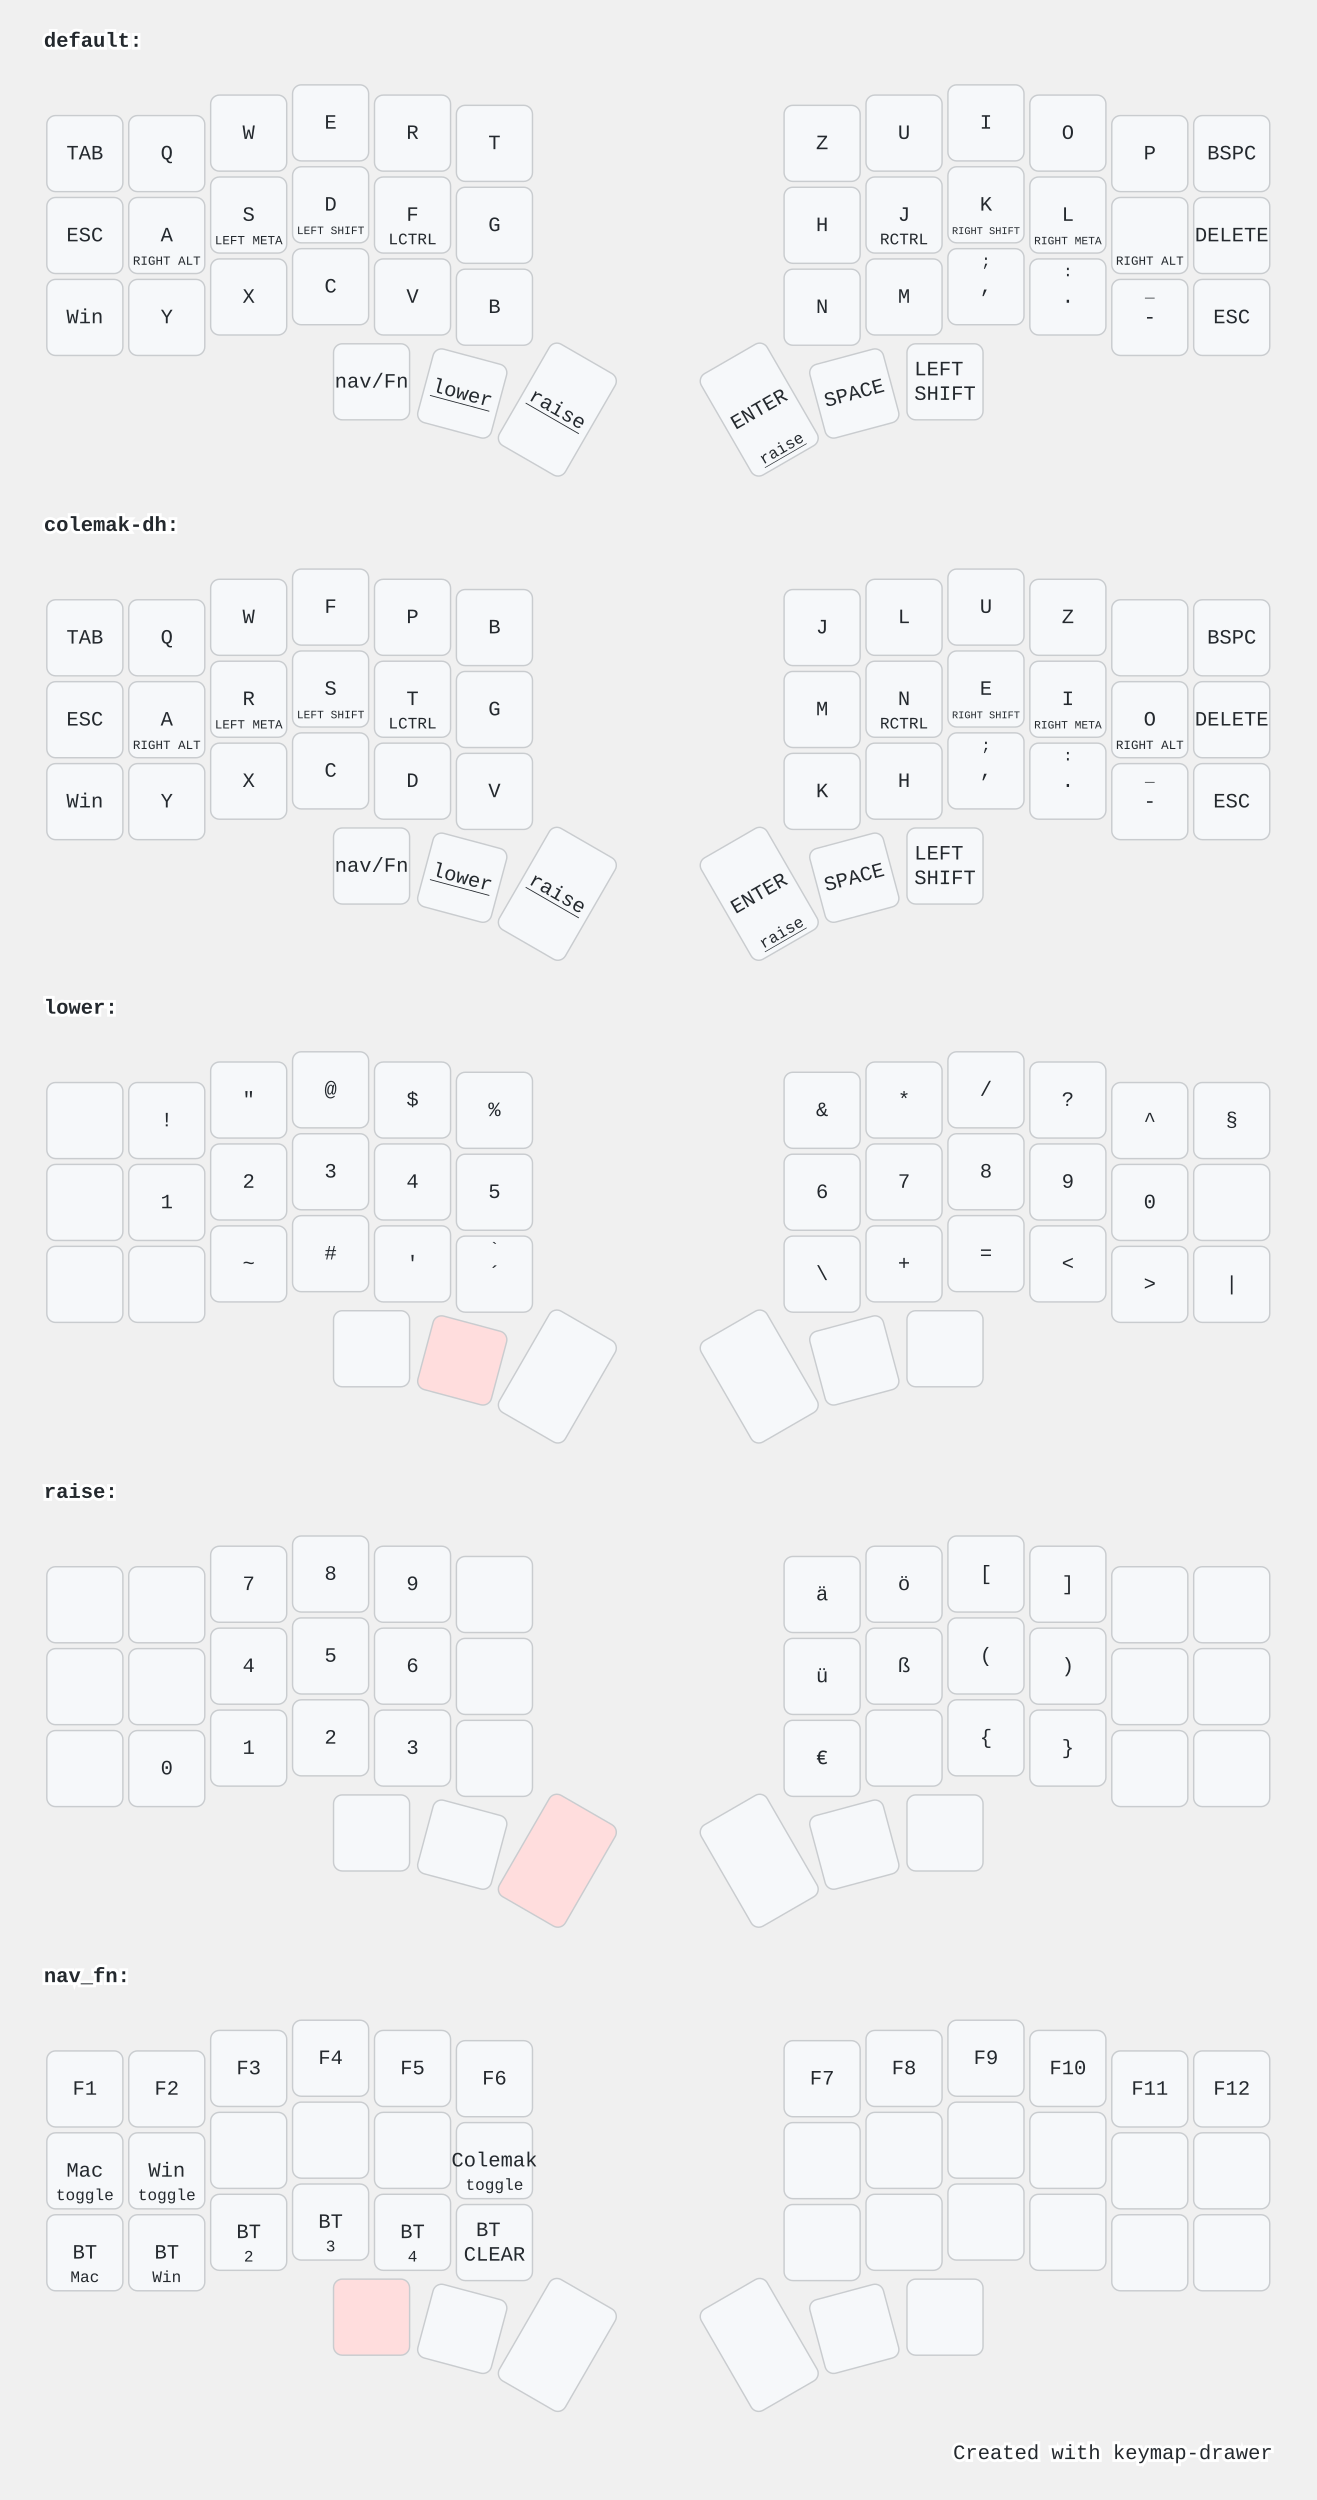
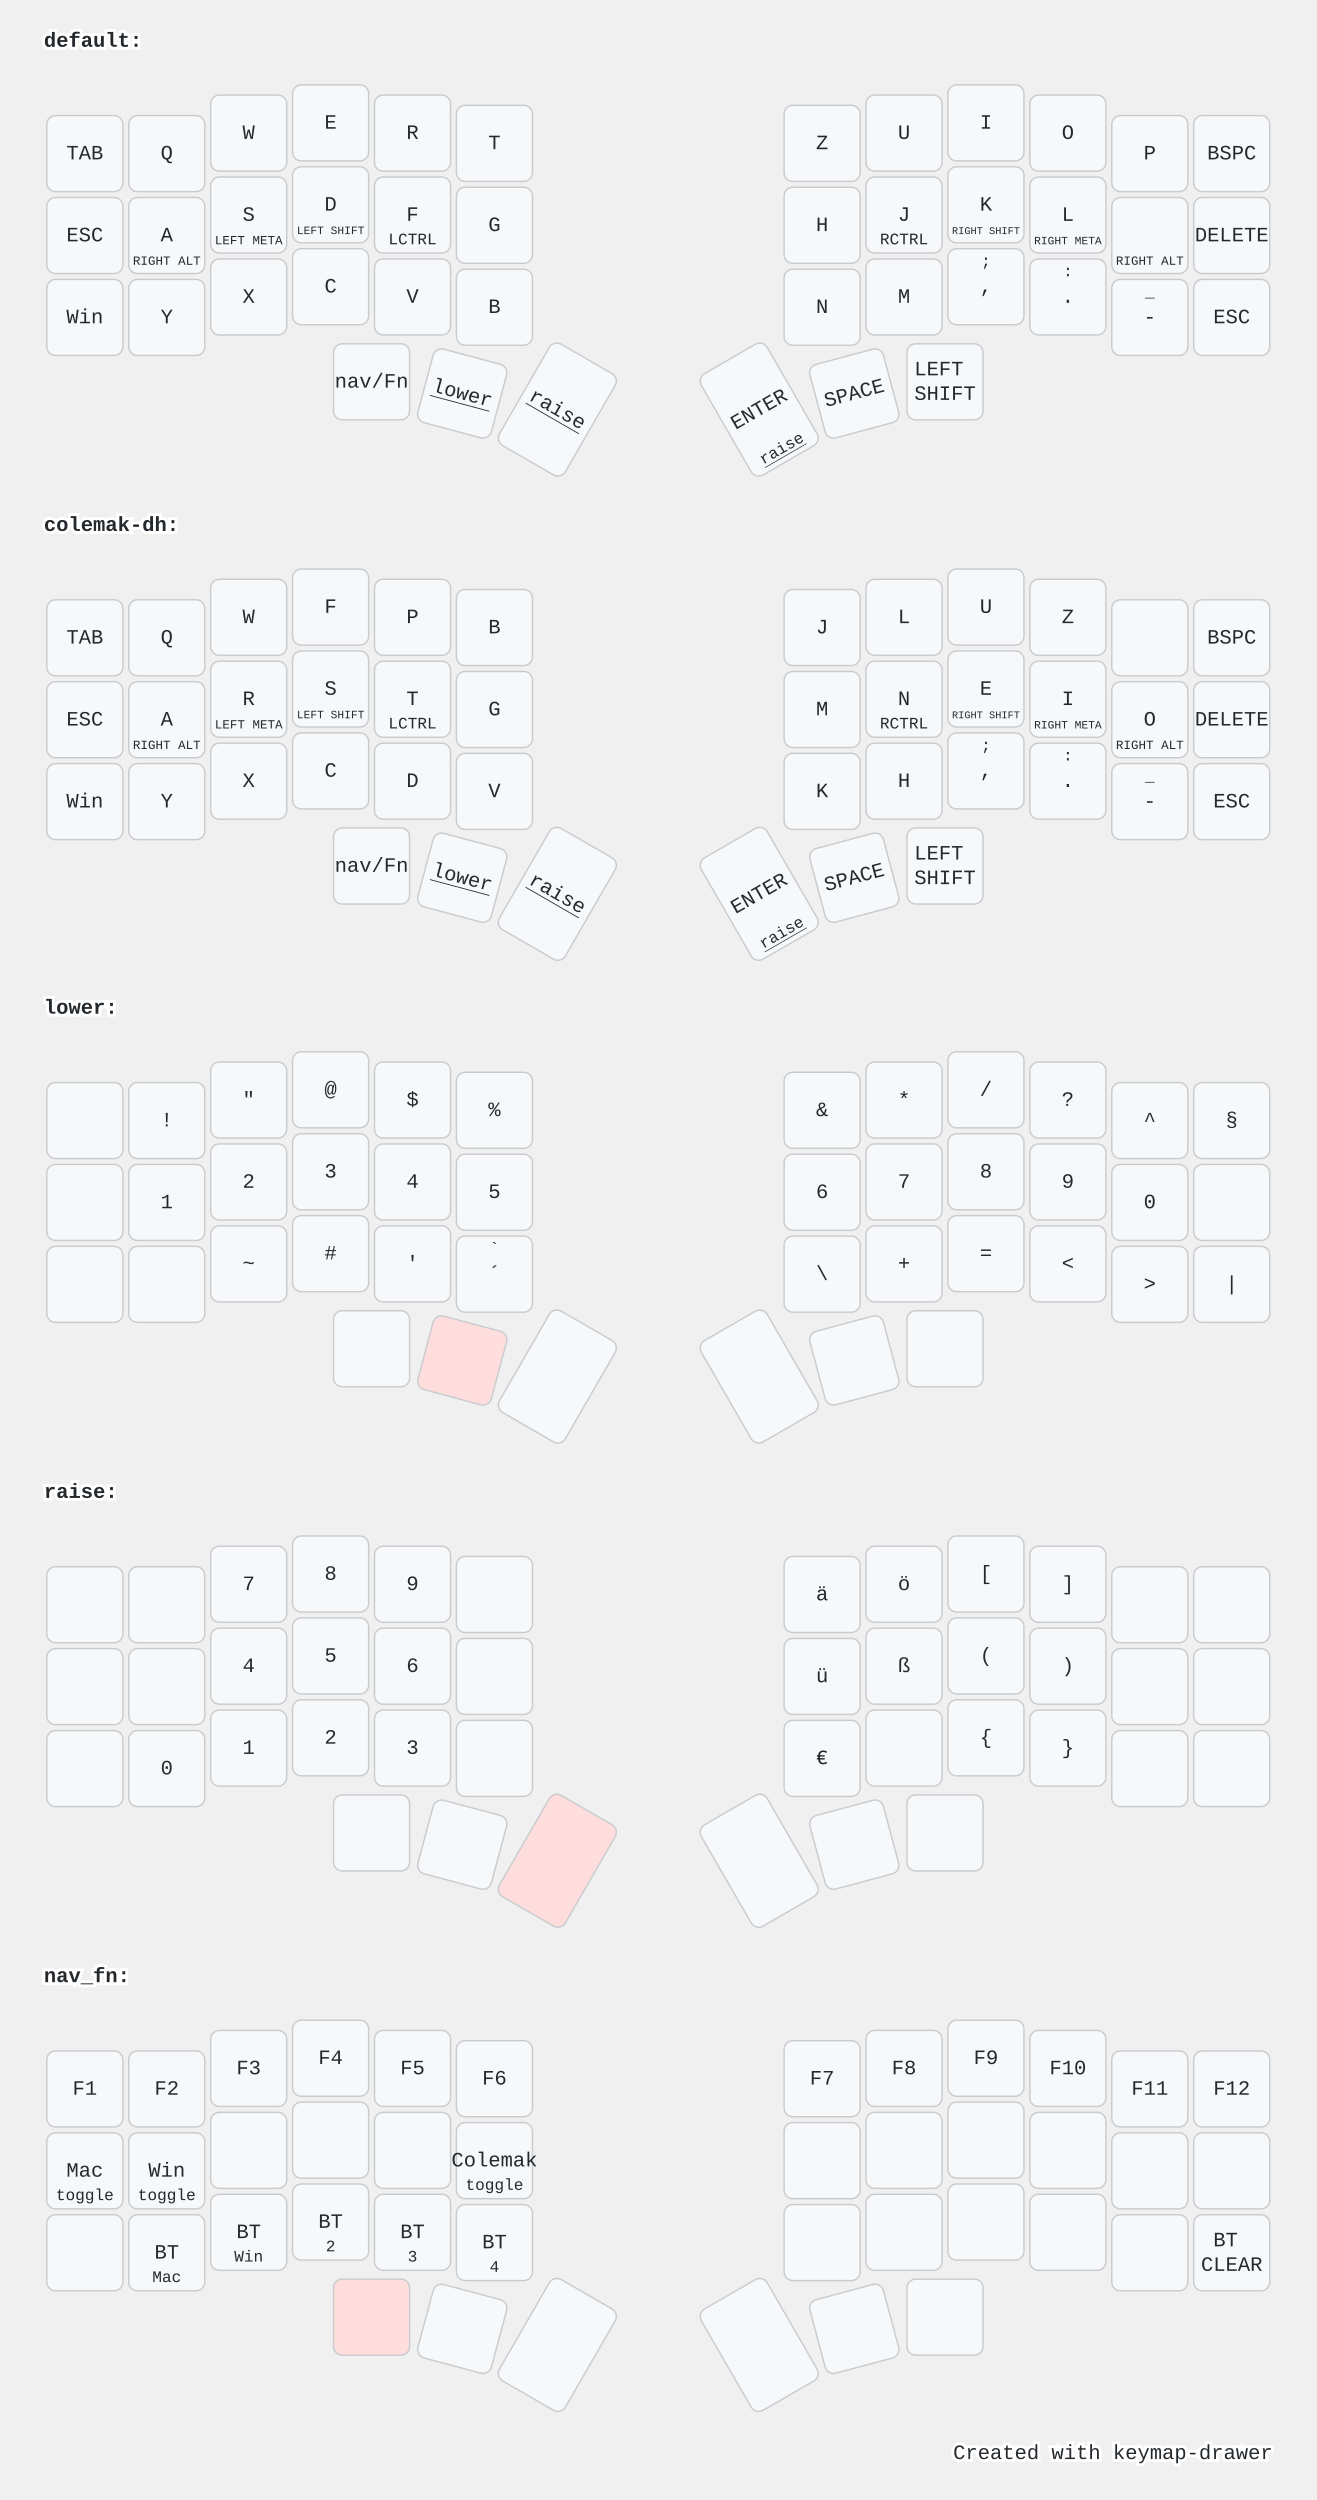
<svg xmlns="http://www.w3.org/2000/svg" xmlns:xlink="http://www.w3.org/1999/xlink" width="900" height="1709" viewBox="0 0 900 1709" class="keymap">
  <defs>/* start glyphs */
<svg id="mdi:arrow-down">
      <svg id="mdi-arrow-down" viewBox="0 0 24 24">
        <path d="M11,4H13V16L18.5,10.5L19.92,11.92L12,19.84L4.08,11.92L5.5,10.5L11,16V4Z" />
      </svg>
    </svg>
    <svg id="mdi:arrow-left">
      <svg id="mdi-arrow-left" viewBox="0 0 24 24">
        <path d="M20,11V13H8L13.5,18.5L12.08,19.92L4.16,12L12.08,4.08L13.5,5.5L8,11H20Z" />
      </svg>
    </svg>
    <svg id="mdi:arrow-right">
      <svg id="mdi-arrow-right" viewBox="0 0 24 24">
        <path d="M4,11V13H16L10.5,18.5L11.92,19.92L19.84,12L11.92,4.08L10.5,5.5L16,11H4Z" />
      </svg>
    </svg>
    <svg id="mdi:arrow-up">
      <svg id="mdi-arrow-up" viewBox="0 0 24 24">
        <path d="M13,20H11V8L5.5,13.5L4.08,12.08L12,4.16L19.92,12.08L18.5,13.5L13,8V20Z" />
      </svg>
    </svg>
  </defs>/* end glyphs */
<style>/* inherit to force styles through use tags */
svg path {
    fill: inherit;
}

/* font and background color specifications */
svg.keymap {
    font-family: SFMono-Regular,Consolas,Liberation Mono,Menlo,monospace;
    font-size: 14px;
    font-kerning: normal;
    text-rendering: optimizeLegibility;
    fill: #24292e;
}

/* default key styling */
rect.key {
    fill: #f6f8fa;
}

rect.key, rect.combo {
    stroke: #c9cccf;
    stroke-width: 1;
}

/* default key side styling, only used is draw_key_sides is set */
rect.side {
    filter: brightness(90%);
}

/* color accent for combo boxes */
rect.combo, rect.combo-separate {
    fill: #cdf;
}

/* color accent for held keys */
rect.held, rect.combo.held {
    fill: #fdd;
}

/* color accent for ghost (optional) keys */
rect.ghost, rect.combo.ghost {
    stroke-dasharray: 4, 4;
    stroke-width: 2;
}

text {
    text-anchor: middle;
    dominant-baseline: middle;
}

/* styling for layer labels */
text.label {
    font-weight: bold;
    text-anchor: start;
    stroke: white;
    stroke-width: 4;
    paint-order: stroke;
}

/* styling for optional footer */
text.footer {
    text-anchor: end;
    dominant-baseline: auto;
    stroke: white;
    stroke-width: 4;
    paint-order: stroke;
}

/* styling for combo tap, and key non-tap label text */
text.combo, text.hold, text.shifted, text.left, text.right {
    font-size: 11px;
}

text.hold {
    text-anchor: middle;
    dominant-baseline: auto;
}

text.shifted {
    text-anchor: middle;
    dominant-baseline: hanging;
}

text.left {
    text-anchor: start;
}

text.right {
    text-anchor: end;
}

text.layer-activator {
    text-decoration: underline;
}

/* styling for hold/shifted label text in combo box */
text.combo.hold, text.combo.shifted, text.combo.left, text.combo.right {
    font-size: 8px;
}

/* lighter symbol for transparent keys */
text.trans {
    fill: #7b7e81;
}

/* styling for combo dendrons */
path.combo {
    stroke-width: 1;
    stroke: gray;
    fill: none;
}

/* Start Tabler Icons Cleanup */
/* cannot use height/width with glyphs */
.icon-tabler &gt; path {
    fill: inherit;
    stroke: inherit;
    stroke-width: 2;
}
/* hide tabler's default box */
.icon-tabler &gt; path[stroke="none"][fill="none"] {
    visibility: hidden;
}
/* End Tabler Icons Cleanup */

@media (prefers-color-scheme: dark) {
svg.keymap { fill: #d1d6db; }
rect.key { fill: #3f4750; }
rect.key, rect.combo { stroke: #60666c; }
rect.combo, rect.combo-separate { fill: #1f3d7a; }
rect.held, rect.combo.held { fill: #854747; }
text.label, text.footer { stroke: black; }
text.trans { fill: #7e8184; }
path.combo { stroke: #7f7f7f; }

}</style>
  <g transform="translate(30, 0)" class="layer-default">
    <text x="0" y="28" class="label" id="default">default:</text>
    <g transform="translate(0, 56)">
      <g transform="translate(28, 49)" class="key keypos-0">
        <rect rx="6" ry="6" x="-26" y="-26" width="52" height="52" class="key" />
        <text x="0" y="0" class="key tap">TAB</text>
      </g>
      <g transform="translate(84, 49)" class="key keypos-1">
        <rect rx="6" ry="6" x="-26" y="-26" width="52" height="52" class="key" />
        <text x="0" y="0" class="key tap">Q</text>
      </g>
      <g transform="translate(140, 35)" class="key keypos-2">
        <rect rx="6" ry="6" x="-26" y="-26" width="52" height="52" class="key" />
        <text x="0" y="0" class="key tap">W</text>
      </g>
      <g transform="translate(196, 28)" class="key keypos-3">
        <rect rx="6" ry="6" x="-26" y="-26" width="52" height="52" class="key" />
        <text x="0" y="0" class="key tap">E</text>
      </g>
      <g transform="translate(252, 35)" class="key keypos-4">
        <rect rx="6" ry="6" x="-26" y="-26" width="52" height="52" class="key" />
        <text x="0" y="0" class="key tap">R</text>
      </g>
      <g transform="translate(308, 42)" class="key keypos-5">
        <rect rx="6" ry="6" x="-26" y="-26" width="52" height="52" class="key" />
        <text x="0" y="0" class="key tap">T</text>
      </g>
      <g transform="translate(532, 42)" class="key keypos-6">
        <rect rx="6" ry="6" x="-26" y="-26" width="52" height="52" class="key" />
        <text x="0" y="0" class="key tap">Z</text>
      </g>
      <g transform="translate(588, 35)" class="key keypos-7">
        <rect rx="6" ry="6" x="-26" y="-26" width="52" height="52" class="key" />
        <text x="0" y="0" class="key tap">U</text>
      </g>
      <g transform="translate(644, 28)" class="key keypos-8">
        <rect rx="6" ry="6" x="-26" y="-26" width="52" height="52" class="key" />
        <text x="0" y="0" class="key tap">I</text>
      </g>
      <g transform="translate(700, 35)" class="key keypos-9">
        <rect rx="6" ry="6" x="-26" y="-26" width="52" height="52" class="key" />
        <text x="0" y="0" class="key tap">O</text>
      </g>
      <g transform="translate(756, 49)" class="key keypos-10">
        <rect rx="6" ry="6" x="-26" y="-26" width="52" height="52" class="key" />
        <text x="0" y="0" class="key tap">P</text>
      </g>
      <g transform="translate(812, 49)" class="key keypos-11">
        <rect rx="6" ry="6" x="-26" y="-26" width="52" height="52" class="key" />
        <text x="0" y="0" class="key tap">BSPC</text>
      </g>
      <g transform="translate(28, 105)" class="key keypos-12">
        <rect rx="6" ry="6" x="-26" y="-26" width="52" height="52" class="key" />
        <text x="0" y="0" class="key tap">ESC</text>
      </g>
      <g transform="translate(84, 105)" class="key keypos-13">
        <rect rx="6" ry="6" x="-26" y="-26" width="52" height="52" class="key" />
        <text x="0" y="0" class="key tap">A</text>
        <text x="0" y="20" class="key hold">
          <tspan style="font-size: 78%">RIGHT ALT</tspan>
        </text>
      </g>
      <g transform="translate(140, 91)" class="key keypos-14">
        <rect rx="6" ry="6" x="-26" y="-26" width="52" height="52" class="key" />
        <text x="0" y="0" class="key tap">S</text>
        <text x="0" y="20" class="key hold">
          <tspan style="font-size: 78%">LEFT META</tspan>
        </text>
      </g>
      <g transform="translate(196, 84)" class="key keypos-15">
        <rect rx="6" ry="6" x="-26" y="-26" width="52" height="52" class="key" />
        <text x="0" y="0" class="key tap">D</text>
        <text x="0" y="20" class="key hold">
          <tspan style="font-size: 70%">LEFT SHIFT</tspan>
        </text>
      </g>
      <g transform="translate(252, 91)" class="key keypos-16">
        <rect rx="6" ry="6" x="-26" y="-26" width="52" height="52" class="key" />
        <text x="0" y="0" class="key tap">F</text>
        <text x="0" y="20" class="key hold">LCTRL</text>
      </g>
      <g transform="translate(308, 98)" class="key keypos-17">
        <rect rx="6" ry="6" x="-26" y="-26" width="52" height="52" class="key" />
        <text x="0" y="0" class="key tap">G</text>
      </g>
      <g transform="translate(532, 98)" class="key keypos-18">
        <rect rx="6" ry="6" x="-26" y="-26" width="52" height="52" class="key" />
        <text x="0" y="0" class="key tap">H</text>
      </g>
      <g transform="translate(588, 91)" class="key keypos-19">
        <rect rx="6" ry="6" x="-26" y="-26" width="52" height="52" class="key" />
        <text x="0" y="0" class="key tap">J</text>
        <text x="0" y="20" class="key hold">RCTRL</text>
      </g>
      <g transform="translate(644, 84)" class="key keypos-20">
        <rect rx="6" ry="6" x="-26" y="-26" width="52" height="52" class="key" />
        <text x="0" y="0" class="key tap">K</text>
        <text x="0" y="20" class="key hold">
          <tspan style="font-size: 64%">RIGHT SHIFT</tspan>
        </text>
      </g>
      <g transform="translate(700, 91)" class="key keypos-21">
        <rect rx="6" ry="6" x="-26" y="-26" width="52" height="52" class="key" />
        <text x="0" y="0" class="key tap">L</text>
        <text x="0" y="20" class="key hold">
          <tspan style="font-size: 70%">RIGHT META</tspan>
        </text>
      </g>
      <g transform="translate(756, 105)" class="key keypos-22">
        <rect rx="6" ry="6" x="-26" y="-26" width="52" height="52" class="key" />
        <text x="0" y="20" class="key hold">
          <tspan style="font-size: 78%">RIGHT ALT</tspan>
        </text>
      </g>
      <g transform="translate(812, 105)" class="key keypos-23">
        <rect rx="6" ry="6" x="-26" y="-26" width="52" height="52" class="key" />
        <text x="0" y="0" class="key tap">DELETE</text>
      </g>
      <g transform="translate(28, 161)" class="key keypos-24">
        <rect rx="6" ry="6" x="-26" y="-26" width="52" height="52" class="key" />
        <text x="0" y="0" class="key tap">Win</text>
      </g>
      <g transform="translate(84, 161)" class="key keypos-25">
        <rect rx="6" ry="6" x="-26" y="-26" width="52" height="52" class="key" />
        <text x="0" y="0" class="key tap">Y</text>
      </g>
      <g transform="translate(140, 147)" class="key keypos-26">
        <rect rx="6" ry="6" x="-26" y="-26" width="52" height="52" class="key" />
        <text x="0" y="0" class="key tap">X</text>
      </g>
      <g transform="translate(196, 140)" class="key keypos-27">
        <rect rx="6" ry="6" x="-26" y="-26" width="52" height="52" class="key" />
        <text x="0" y="0" class="key tap">C</text>
      </g>
      <g transform="translate(252, 147)" class="key keypos-28">
        <rect rx="6" ry="6" x="-26" y="-26" width="52" height="52" class="key" />
        <text x="0" y="0" class="key tap">V</text>
      </g>
      <g transform="translate(308, 154)" class="key keypos-29">
        <rect rx="6" ry="6" x="-26" y="-26" width="52" height="52" class="key" />
        <text x="0" y="0" class="key tap">B</text>
      </g>
      <g transform="translate(532, 154)" class="key keypos-30">
        <rect rx="6" ry="6" x="-26" y="-26" width="52" height="52" class="key" />
        <text x="0" y="0" class="key tap">N</text>
      </g>
      <g transform="translate(588, 147)" class="key keypos-31">
        <rect rx="6" ry="6" x="-26" y="-26" width="52" height="52" class="key" />
        <text x="0" y="0" class="key tap">M</text>
      </g>
      <g transform="translate(644, 140)" class="key keypos-32">
        <rect rx="6" ry="6" x="-26" y="-26" width="52" height="52" class="key" />
        <text x="0" y="0" class="key tap">,</text>
        <text x="0" y="-20" class="key shifted">;</text>
      </g>
      <g transform="translate(700, 147)" class="key keypos-33">
        <rect rx="6" ry="6" x="-26" y="-26" width="52" height="52" class="key" />
        <text x="0" y="0" class="key tap">.</text>
        <text x="0" y="-20" class="key shifted">:</text>
      </g>
      <g transform="translate(756, 161)" class="key keypos-34">
        <rect rx="6" ry="6" x="-26" y="-26" width="52" height="52" class="key" />
        <text x="0" y="0" class="key tap">-</text>
        <text x="0" y="-20" class="key shifted">_</text>
      </g>
      <g transform="translate(812, 161)" class="key keypos-35">
        <rect rx="6" ry="6" x="-26" y="-26" width="52" height="52" class="key" />
        <text x="0" y="0" class="key tap">ESC</text>
      </g>
      <g transform="translate(224, 205)" class="key keypos-36">
        <rect rx="6" ry="6" x="-26" y="-26" width="52" height="52" class="key" />
        <text x="0" y="0" class="key tap">nav/Fn</text>
      </g>
      <g transform="translate(286, 213) rotate(15.0)" class="key keypos-37">
        <rect rx="6" ry="6" x="-26" y="-26" width="52" height="52" class="key" />
        <a href="#lower">
          <text x="0" y="0" class="key tap layer-activator">lower</text>
        </a>
      </g>
      <g transform="translate(351, 224) rotate(30.0)" class="key keypos-38">
        <rect rx="6" ry="6" x="-26" y="-40" width="52" height="80" class="key" />
        <a href="#raise">
          <text x="0" y="0" class="key tap layer-activator">raise</text>
        </a>
      </g>
      <g transform="translate(489, 224) rotate(-30.0)" class="key keypos-39">
        <rect rx="6" ry="6" x="-26" y="-40" width="52" height="80" class="key" />
        <text x="0" y="0" class="key tap">ENTER</text>
        <a href="#raise">
          <text x="0" y="34" class="key hold layer-activator">raise</text>
        </a>
      </g>
      <g transform="translate(554, 213) rotate(-15.0)" class="key keypos-40">
        <rect rx="6" ry="6" x="-26" y="-26" width="52" height="52" class="key" />
        <text x="0" y="0" class="key tap">SPACE</text>
      </g>
      <g transform="translate(616, 205)" class="key keypos-41">
        <rect rx="6" ry="6" x="-26" y="-26" width="52" height="52" class="key" />
        <text x="0" y="0" class="key tap">
          <tspan x="0" dy="-0.6em">LEFT</tspan>
          <tspan x="0" dy="1.2em">SHIFT</tspan>
        </text>
      </g>
    </g>
  </g>
  <g transform="translate(30, 331)" class="layer-colemak-dh">
    <text x="0" y="28" class="label" id="colemak-dh">colemak-dh:</text>
    <g transform="translate(0, 56)">
      <g transform="translate(28, 49)" class="key keypos-0">
        <rect rx="6" ry="6" x="-26" y="-26" width="52" height="52" class="key" />
        <text x="0" y="0" class="key tap">TAB</text>
      </g>
      <g transform="translate(84, 49)" class="key keypos-1">
        <rect rx="6" ry="6" x="-26" y="-26" width="52" height="52" class="key" />
        <text x="0" y="0" class="key tap">Q</text>
      </g>
      <g transform="translate(140, 35)" class="key keypos-2">
        <rect rx="6" ry="6" x="-26" y="-26" width="52" height="52" class="key" />
        <text x="0" y="0" class="key tap">W</text>
      </g>
      <g transform="translate(196, 28)" class="key keypos-3">
        <rect rx="6" ry="6" x="-26" y="-26" width="52" height="52" class="key" />
        <text x="0" y="0" class="key tap">F</text>
      </g>
      <g transform="translate(252, 35)" class="key keypos-4">
        <rect rx="6" ry="6" x="-26" y="-26" width="52" height="52" class="key" />
        <text x="0" y="0" class="key tap">P</text>
      </g>
      <g transform="translate(308, 42)" class="key keypos-5">
        <rect rx="6" ry="6" x="-26" y="-26" width="52" height="52" class="key" />
        <text x="0" y="0" class="key tap">B</text>
      </g>
      <g transform="translate(532, 42)" class="key keypos-6">
        <rect rx="6" ry="6" x="-26" y="-26" width="52" height="52" class="key" />
        <text x="0" y="0" class="key tap">J</text>
      </g>
      <g transform="translate(588, 35)" class="key keypos-7">
        <rect rx="6" ry="6" x="-26" y="-26" width="52" height="52" class="key" />
        <text x="0" y="0" class="key tap">L</text>
      </g>
      <g transform="translate(644, 28)" class="key keypos-8">
        <rect rx="6" ry="6" x="-26" y="-26" width="52" height="52" class="key" />
        <text x="0" y="0" class="key tap">U</text>
      </g>
      <g transform="translate(700, 35)" class="key keypos-9">
        <rect rx="6" ry="6" x="-26" y="-26" width="52" height="52" class="key" />
        <text x="0" y="0" class="key tap">Z</text>
      </g>
      <g transform="translate(756, 49)" class="key keypos-10">
        <rect rx="6" ry="6" x="-26" y="-26" width="52" height="52" class="key" />
      </g>
      <g transform="translate(812, 49)" class="key keypos-11">
        <rect rx="6" ry="6" x="-26" y="-26" width="52" height="52" class="key" />
        <text x="0" y="0" class="key tap">BSPC</text>
      </g>
      <g transform="translate(28, 105)" class="key keypos-12">
        <rect rx="6" ry="6" x="-26" y="-26" width="52" height="52" class="key" />
        <text x="0" y="0" class="key tap">ESC</text>
      </g>
      <g transform="translate(84, 105)" class="key keypos-13">
        <rect rx="6" ry="6" x="-26" y="-26" width="52" height="52" class="key" />
        <text x="0" y="0" class="key tap">A</text>
        <text x="0" y="20" class="key hold">
          <tspan style="font-size: 78%">RIGHT ALT</tspan>
        </text>
      </g>
      <g transform="translate(140, 91)" class="key keypos-14">
        <rect rx="6" ry="6" x="-26" y="-26" width="52" height="52" class="key" />
        <text x="0" y="0" class="key tap">R</text>
        <text x="0" y="20" class="key hold">
          <tspan style="font-size: 78%">LEFT META</tspan>
        </text>
      </g>
      <g transform="translate(196, 84)" class="key keypos-15">
        <rect rx="6" ry="6" x="-26" y="-26" width="52" height="52" class="key" />
        <text x="0" y="0" class="key tap">S</text>
        <text x="0" y="20" class="key hold">
          <tspan style="font-size: 70%">LEFT SHIFT</tspan>
        </text>
      </g>
      <g transform="translate(252, 91)" class="key keypos-16">
        <rect rx="6" ry="6" x="-26" y="-26" width="52" height="52" class="key" />
        <text x="0" y="0" class="key tap">T</text>
        <text x="0" y="20" class="key hold">LCTRL</text>
      </g>
      <g transform="translate(308, 98)" class="key keypos-17">
        <rect rx="6" ry="6" x="-26" y="-26" width="52" height="52" class="key" />
        <text x="0" y="0" class="key tap">G</text>
      </g>
      <g transform="translate(532, 98)" class="key keypos-18">
        <rect rx="6" ry="6" x="-26" y="-26" width="52" height="52" class="key" />
        <text x="0" y="0" class="key tap">M</text>
      </g>
      <g transform="translate(588, 91)" class="key keypos-19">
        <rect rx="6" ry="6" x="-26" y="-26" width="52" height="52" class="key" />
        <text x="0" y="0" class="key tap">N</text>
        <text x="0" y="20" class="key hold">RCTRL</text>
      </g>
      <g transform="translate(644, 84)" class="key keypos-20">
        <rect rx="6" ry="6" x="-26" y="-26" width="52" height="52" class="key" />
        <text x="0" y="0" class="key tap">E</text>
        <text x="0" y="20" class="key hold">
          <tspan style="font-size: 64%">RIGHT SHIFT</tspan>
        </text>
      </g>
      <g transform="translate(700, 91)" class="key keypos-21">
        <rect rx="6" ry="6" x="-26" y="-26" width="52" height="52" class="key" />
        <text x="0" y="0" class="key tap">I</text>
        <text x="0" y="20" class="key hold">
          <tspan style="font-size: 70%">RIGHT META</tspan>
        </text>
      </g>
      <g transform="translate(756, 105)" class="key keypos-22">
        <rect rx="6" ry="6" x="-26" y="-26" width="52" height="52" class="key" />
        <text x="0" y="0" class="key tap">O</text>
        <text x="0" y="20" class="key hold">
          <tspan style="font-size: 78%">RIGHT ALT</tspan>
        </text>
      </g>
      <g transform="translate(812, 105)" class="key keypos-23">
        <rect rx="6" ry="6" x="-26" y="-26" width="52" height="52" class="key" />
        <text x="0" y="0" class="key tap">DELETE</text>
      </g>
      <g transform="translate(28, 161)" class="key keypos-24">
        <rect rx="6" ry="6" x="-26" y="-26" width="52" height="52" class="key" />
        <text x="0" y="0" class="key tap">Win</text>
      </g>
      <g transform="translate(84, 161)" class="key keypos-25">
        <rect rx="6" ry="6" x="-26" y="-26" width="52" height="52" class="key" />
        <text x="0" y="0" class="key tap">Y</text>
      </g>
      <g transform="translate(140, 147)" class="key keypos-26">
        <rect rx="6" ry="6" x="-26" y="-26" width="52" height="52" class="key" />
        <text x="0" y="0" class="key tap">X</text>
      </g>
      <g transform="translate(196, 140)" class="key keypos-27">
        <rect rx="6" ry="6" x="-26" y="-26" width="52" height="52" class="key" />
        <text x="0" y="0" class="key tap">C</text>
      </g>
      <g transform="translate(252, 147)" class="key keypos-28">
        <rect rx="6" ry="6" x="-26" y="-26" width="52" height="52" class="key" />
        <text x="0" y="0" class="key tap">D</text>
      </g>
      <g transform="translate(308, 154)" class="key keypos-29">
        <rect rx="6" ry="6" x="-26" y="-26" width="52" height="52" class="key" />
        <text x="0" y="0" class="key tap">V</text>
      </g>
      <g transform="translate(532, 154)" class="key keypos-30">
        <rect rx="6" ry="6" x="-26" y="-26" width="52" height="52" class="key" />
        <text x="0" y="0" class="key tap">K</text>
      </g>
      <g transform="translate(588, 147)" class="key keypos-31">
        <rect rx="6" ry="6" x="-26" y="-26" width="52" height="52" class="key" />
        <text x="0" y="0" class="key tap">H</text>
      </g>
      <g transform="translate(644, 140)" class="key keypos-32">
        <rect rx="6" ry="6" x="-26" y="-26" width="52" height="52" class="key" />
        <text x="0" y="0" class="key tap">,</text>
        <text x="0" y="-20" class="key shifted">;</text>
      </g>
      <g transform="translate(700, 147)" class="key keypos-33">
        <rect rx="6" ry="6" x="-26" y="-26" width="52" height="52" class="key" />
        <text x="0" y="0" class="key tap">.</text>
        <text x="0" y="-20" class="key shifted">:</text>
      </g>
      <g transform="translate(756, 161)" class="key keypos-34">
        <rect rx="6" ry="6" x="-26" y="-26" width="52" height="52" class="key" />
        <text x="0" y="0" class="key tap">-</text>
        <text x="0" y="-20" class="key shifted">_</text>
      </g>
      <g transform="translate(812, 161)" class="key keypos-35">
        <rect rx="6" ry="6" x="-26" y="-26" width="52" height="52" class="key" />
        <text x="0" y="0" class="key tap">ESC</text>
      </g>
      <g transform="translate(224, 205)" class="key keypos-36">
        <rect rx="6" ry="6" x="-26" y="-26" width="52" height="52" class="key" />
        <text x="0" y="0" class="key tap">nav/Fn</text>
      </g>
      <g transform="translate(286, 213) rotate(15.0)" class="key keypos-37">
        <rect rx="6" ry="6" x="-26" y="-26" width="52" height="52" class="key" />
        <a href="#lower">
          <text x="0" y="0" class="key tap layer-activator">lower</text>
        </a>
      </g>
      <g transform="translate(351, 224) rotate(30.0)" class="key keypos-38">
        <rect rx="6" ry="6" x="-26" y="-40" width="52" height="80" class="key" />
        <a href="#raise">
          <text x="0" y="0" class="key tap layer-activator">raise</text>
        </a>
      </g>
      <g transform="translate(489, 224) rotate(-30.0)" class="key keypos-39">
        <rect rx="6" ry="6" x="-26" y="-40" width="52" height="80" class="key" />
        <text x="0" y="0" class="key tap">ENTER</text>
        <a href="#raise">
          <text x="0" y="34" class="key hold layer-activator">raise</text>
        </a>
      </g>
      <g transform="translate(554, 213) rotate(-15.0)" class="key keypos-40">
        <rect rx="6" ry="6" x="-26" y="-26" width="52" height="52" class="key" />
        <text x="0" y="0" class="key tap">SPACE</text>
      </g>
      <g transform="translate(616, 205)" class="key keypos-41">
        <rect rx="6" ry="6" x="-26" y="-26" width="52" height="52" class="key" />
        <text x="0" y="0" class="key tap">
          <tspan x="0" dy="-0.6em">LEFT</tspan>
          <tspan x="0" dy="1.2em">SHIFT</tspan>
        </text>
      </g>
    </g>
  </g>
  <g transform="translate(30, 661)" class="layer-lower">
    <text x="0" y="28" class="label" id="lower">lower:</text>
    <g transform="translate(0, 56)">
      <g transform="translate(28, 49)" class="key keypos-0">
        <rect rx="6" ry="6" x="-26" y="-26" width="52" height="52" class="key" />
      </g>
      <g transform="translate(84, 49)" class="key keypos-1">
        <rect rx="6" ry="6" x="-26" y="-26" width="52" height="52" class="key" />
        <text x="0" y="0" class="key tap">!</text>
      </g>
      <g transform="translate(140, 35)" class="key keypos-2">
        <rect rx="6" ry="6" x="-26" y="-26" width="52" height="52" class="key" />
        <text x="0" y="0" class="key tap">"</text>
      </g>
      <g transform="translate(196, 28)" class="key keypos-3">
        <rect rx="6" ry="6" x="-26" y="-26" width="52" height="52" class="key" />
        <text x="0" y="0" class="key tap">@</text>
      </g>
      <g transform="translate(252, 35)" class="key keypos-4">
        <rect rx="6" ry="6" x="-26" y="-26" width="52" height="52" class="key" />
        <text x="0" y="0" class="key tap">$</text>
      </g>
      <g transform="translate(308, 42)" class="key keypos-5">
        <rect rx="6" ry="6" x="-26" y="-26" width="52" height="52" class="key" />
        <text x="0" y="0" class="key tap">%</text>
      </g>
      <g transform="translate(532, 42)" class="key keypos-6">
        <rect rx="6" ry="6" x="-26" y="-26" width="52" height="52" class="key" />
        <text x="0" y="0" class="key tap">&amp;</text>
      </g>
      <g transform="translate(588, 35)" class="key keypos-7">
        <rect rx="6" ry="6" x="-26" y="-26" width="52" height="52" class="key" />
        <text x="0" y="0" class="key tap">*</text>
      </g>
      <g transform="translate(644, 28)" class="key keypos-8">
        <rect rx="6" ry="6" x="-26" y="-26" width="52" height="52" class="key" />
        <text x="0" y="0" class="key tap">/</text>
      </g>
      <g transform="translate(700, 35)" class="key keypos-9">
        <rect rx="6" ry="6" x="-26" y="-26" width="52" height="52" class="key" />
        <text x="0" y="0" class="key tap">?</text>
      </g>
      <g transform="translate(756, 49)" class="key keypos-10">
        <rect rx="6" ry="6" x="-26" y="-26" width="52" height="52" class="key" />
        <text x="0" y="0" class="key tap">^</text>
      </g>
      <g transform="translate(812, 49)" class="key keypos-11">
        <rect rx="6" ry="6" x="-26" y="-26" width="52" height="52" class="key" />
        <text x="0" y="0" class="key tap">§</text>
      </g>
      <g transform="translate(28, 105)" class="key keypos-12">
        <rect rx="6" ry="6" x="-26" y="-26" width="52" height="52" class="key" />
      </g>
      <g transform="translate(84, 105)" class="key keypos-13">
        <rect rx="6" ry="6" x="-26" y="-26" width="52" height="52" class="key" />
        <text x="0" y="0" class="key tap">1</text>
      </g>
      <g transform="translate(140, 91)" class="key keypos-14">
        <rect rx="6" ry="6" x="-26" y="-26" width="52" height="52" class="key" />
        <text x="0" y="0" class="key tap">2</text>
      </g>
      <g transform="translate(196, 84)" class="key keypos-15">
        <rect rx="6" ry="6" x="-26" y="-26" width="52" height="52" class="key" />
        <text x="0" y="0" class="key tap">3</text>
      </g>
      <g transform="translate(252, 91)" class="key keypos-16">
        <rect rx="6" ry="6" x="-26" y="-26" width="52" height="52" class="key" />
        <text x="0" y="0" class="key tap">4</text>
      </g>
      <g transform="translate(308, 98)" class="key keypos-17">
        <rect rx="6" ry="6" x="-26" y="-26" width="52" height="52" class="key" />
        <text x="0" y="0" class="key tap">5</text>
      </g>
      <g transform="translate(532, 98)" class="key keypos-18">
        <rect rx="6" ry="6" x="-26" y="-26" width="52" height="52" class="key" />
        <text x="0" y="0" class="key tap">6</text>
      </g>
      <g transform="translate(588, 91)" class="key keypos-19">
        <rect rx="6" ry="6" x="-26" y="-26" width="52" height="52" class="key" />
        <text x="0" y="0" class="key tap">7</text>
      </g>
      <g transform="translate(644, 84)" class="key keypos-20">
        <rect rx="6" ry="6" x="-26" y="-26" width="52" height="52" class="key" />
        <text x="0" y="0" class="key tap">8</text>
      </g>
      <g transform="translate(700, 91)" class="key keypos-21">
        <rect rx="6" ry="6" x="-26" y="-26" width="52" height="52" class="key" />
        <text x="0" y="0" class="key tap">9</text>
      </g>
      <g transform="translate(756, 105)" class="key keypos-22">
        <rect rx="6" ry="6" x="-26" y="-26" width="52" height="52" class="key" />
        <text x="0" y="0" class="key tap">0</text>
      </g>
      <g transform="translate(812, 105)" class="key keypos-23">
        <rect rx="6" ry="6" x="-26" y="-26" width="52" height="52" class="key" />
      </g>
      <g transform="translate(28, 161)" class="key keypos-24">
        <rect rx="6" ry="6" x="-26" y="-26" width="52" height="52" class="key" />
      </g>
      <g transform="translate(84, 161)" class="key keypos-25">
        <rect rx="6" ry="6" x="-26" y="-26" width="52" height="52" class="key" />
      </g>
      <g transform="translate(140, 147)" class="key keypos-26">
        <rect rx="6" ry="6" x="-26" y="-26" width="52" height="52" class="key" />
        <text x="0" y="0" class="key tap">~</text>
      </g>
      <g transform="translate(196, 140)" class="key keypos-27">
        <rect rx="6" ry="6" x="-26" y="-26" width="52" height="52" class="key" />
        <text x="0" y="0" class="key tap">#</text>
      </g>
      <g transform="translate(252, 147)" class="key keypos-28">
        <rect rx="6" ry="6" x="-26" y="-26" width="52" height="52" class="key" />
        <text x="0" y="0" class="key tap">'</text>
      </g>
      <g transform="translate(308, 154)" class="key keypos-29">
        <rect rx="6" ry="6" x="-26" y="-26" width="52" height="52" class="key" />
        <text x="0" y="0" class="key tap">´</text>
        <text x="0" y="-20" class="key shifted">`</text>
      </g>
      <g transform="translate(532, 154)" class="key keypos-30">
        <rect rx="6" ry="6" x="-26" y="-26" width="52" height="52" class="key" />
        <text x="0" y="0" class="key tap">\</text>
      </g>
      <g transform="translate(588, 147)" class="key keypos-31">
        <rect rx="6" ry="6" x="-26" y="-26" width="52" height="52" class="key" />
        <text x="0" y="0" class="key tap">+</text>
      </g>
      <g transform="translate(644, 140)" class="key keypos-32">
        <rect rx="6" ry="6" x="-26" y="-26" width="52" height="52" class="key" />
        <text x="0" y="0" class="key tap">=</text>
      </g>
      <g transform="translate(700, 147)" class="key keypos-33">
        <rect rx="6" ry="6" x="-26" y="-26" width="52" height="52" class="key" />
        <text x="0" y="0" class="key tap">&lt;</text>
      </g>
      <g transform="translate(756, 161)" class="key keypos-34">
        <rect rx="6" ry="6" x="-26" y="-26" width="52" height="52" class="key" />
        <text x="0" y="0" class="key tap">&gt;</text>
      </g>
      <g transform="translate(812, 161)" class="key keypos-35">
        <rect rx="6" ry="6" x="-26" y="-26" width="52" height="52" class="key" />
        <text x="0" y="0" class="key tap">|</text>
      </g>
      <g transform="translate(224, 205)" class="key keypos-36">
        <rect rx="6" ry="6" x="-26" y="-26" width="52" height="52" class="key" />
      </g>
      <g transform="translate(286, 213) rotate(15.0)" class="key held keypos-37">
        <rect rx="6" ry="6" x="-26" y="-26" width="52" height="52" class="key held" />
      </g>
      <g transform="translate(351, 224) rotate(30.0)" class="key keypos-38">
        <rect rx="6" ry="6" x="-26" y="-40" width="52" height="80" class="key" />
      </g>
      <g transform="translate(489, 224) rotate(-30.0)" class="key keypos-39">
        <rect rx="6" ry="6" x="-26" y="-40" width="52" height="80" class="key" />
      </g>
      <g transform="translate(554, 213) rotate(-15.0)" class="key keypos-40">
        <rect rx="6" ry="6" x="-26" y="-26" width="52" height="52" class="key" />
      </g>
      <g transform="translate(616, 205)" class="key keypos-41">
        <rect rx="6" ry="6" x="-26" y="-26" width="52" height="52" class="key" />
      </g>
    </g>
  </g>
  <g transform="translate(30, 992)" class="layer-raise">
    <text x="0" y="28" class="label" id="raise">raise:</text>
    <g transform="translate(0, 56)">
      <g transform="translate(28, 49)" class="key keypos-0">
        <rect rx="6" ry="6" x="-26" y="-26" width="52" height="52" class="key" />
      </g>
      <g transform="translate(84, 49)" class="key keypos-1">
        <rect rx="6" ry="6" x="-26" y="-26" width="52" height="52" class="key" />
      </g>
      <g transform="translate(140, 35)" class="key keypos-2">
        <rect rx="6" ry="6" x="-26" y="-26" width="52" height="52" class="key" />
        <text x="0" y="0" class="key tap">7</text>
      </g>
      <g transform="translate(196, 28)" class="key keypos-3">
        <rect rx="6" ry="6" x="-26" y="-26" width="52" height="52" class="key" />
        <text x="0" y="0" class="key tap">8</text>
      </g>
      <g transform="translate(252, 35)" class="key keypos-4">
        <rect rx="6" ry="6" x="-26" y="-26" width="52" height="52" class="key" />
        <text x="0" y="0" class="key tap">9</text>
      </g>
      <g transform="translate(308, 42)" class="key keypos-5">
        <rect rx="6" ry="6" x="-26" y="-26" width="52" height="52" class="key" />
      </g>
      <g transform="translate(532, 42)" class="key keypos-6">
        <rect rx="6" ry="6" x="-26" y="-26" width="52" height="52" class="key" />
        <text x="0" y="0" class="key tap">ä</text>
      </g>
      <g transform="translate(588, 35)" class="key keypos-7">
        <rect rx="6" ry="6" x="-26" y="-26" width="52" height="52" class="key" />
        <text x="0" y="0" class="key tap">ö</text>
      </g>
      <g transform="translate(644, 28)" class="key keypos-8">
        <rect rx="6" ry="6" x="-26" y="-26" width="52" height="52" class="key" />
        <text x="0" y="0" class="key tap">[</text>
      </g>
      <g transform="translate(700, 35)" class="key keypos-9">
        <rect rx="6" ry="6" x="-26" y="-26" width="52" height="52" class="key" />
        <text x="0" y="0" class="key tap">]</text>
      </g>
      <g transform="translate(756, 49)" class="key keypos-10">
        <rect rx="6" ry="6" x="-26" y="-26" width="52" height="52" class="key" />
      </g>
      <g transform="translate(812, 49)" class="key keypos-11">
        <rect rx="6" ry="6" x="-26" y="-26" width="52" height="52" class="key" />
      </g>
      <g transform="translate(28, 105)" class="key keypos-12">
        <rect rx="6" ry="6" x="-26" y="-26" width="52" height="52" class="key" />
      </g>
      <g transform="translate(84, 105)" class="key keypos-13">
        <rect rx="6" ry="6" x="-26" y="-26" width="52" height="52" class="key" />
      </g>
      <g transform="translate(140, 91)" class="key keypos-14">
        <rect rx="6" ry="6" x="-26" y="-26" width="52" height="52" class="key" />
        <text x="0" y="0" class="key tap">4</text>
      </g>
      <g transform="translate(196, 84)" class="key keypos-15">
        <rect rx="6" ry="6" x="-26" y="-26" width="52" height="52" class="key" />
        <text x="0" y="0" class="key tap">5</text>
      </g>
      <g transform="translate(252, 91)" class="key keypos-16">
        <rect rx="6" ry="6" x="-26" y="-26" width="52" height="52" class="key" />
        <text x="0" y="0" class="key tap">6</text>
      </g>
      <g transform="translate(308, 98)" class="key keypos-17">
        <rect rx="6" ry="6" x="-26" y="-26" width="52" height="52" class="key" />
      </g>
      <g transform="translate(532, 98)" class="key keypos-18">
        <rect rx="6" ry="6" x="-26" y="-26" width="52" height="52" class="key" />
        <text x="0" y="0" class="key tap">ü</text>
      </g>
      <g transform="translate(588, 91)" class="key keypos-19">
        <rect rx="6" ry="6" x="-26" y="-26" width="52" height="52" class="key" />
        <text x="0" y="0" class="key tap">ß</text>
      </g>
      <g transform="translate(644, 84)" class="key keypos-20">
        <rect rx="6" ry="6" x="-26" y="-26" width="52" height="52" class="key" />
        <text x="0" y="0" class="key tap">(</text>
      </g>
      <g transform="translate(700, 91)" class="key keypos-21">
        <rect rx="6" ry="6" x="-26" y="-26" width="52" height="52" class="key" />
        <text x="0" y="0" class="key tap">)</text>
      </g>
      <g transform="translate(756, 105)" class="key keypos-22">
        <rect rx="6" ry="6" x="-26" y="-26" width="52" height="52" class="key" />
      </g>
      <g transform="translate(812, 105)" class="key keypos-23">
        <rect rx="6" ry="6" x="-26" y="-26" width="52" height="52" class="key" />
      </g>
      <g transform="translate(28, 161)" class="key keypos-24">
        <rect rx="6" ry="6" x="-26" y="-26" width="52" height="52" class="key" />
      </g>
      <g transform="translate(84, 161)" class="key keypos-25">
        <rect rx="6" ry="6" x="-26" y="-26" width="52" height="52" class="key" />
        <text x="0" y="0" class="key tap">0</text>
      </g>
      <g transform="translate(140, 147)" class="key keypos-26">
        <rect rx="6" ry="6" x="-26" y="-26" width="52" height="52" class="key" />
        <text x="0" y="0" class="key tap">1</text>
      </g>
      <g transform="translate(196, 140)" class="key keypos-27">
        <rect rx="6" ry="6" x="-26" y="-26" width="52" height="52" class="key" />
        <text x="0" y="0" class="key tap">2</text>
      </g>
      <g transform="translate(252, 147)" class="key keypos-28">
        <rect rx="6" ry="6" x="-26" y="-26" width="52" height="52" class="key" />
        <text x="0" y="0" class="key tap">3</text>
      </g>
      <g transform="translate(308, 154)" class="key keypos-29">
        <rect rx="6" ry="6" x="-26" y="-26" width="52" height="52" class="key" />
      </g>
      <g transform="translate(532, 154)" class="key keypos-30">
        <rect rx="6" ry="6" x="-26" y="-26" width="52" height="52" class="key" />
        <text x="0" y="0" class="key tap">€</text>
      </g>
      <g transform="translate(588, 147)" class="key keypos-31">
        <rect rx="6" ry="6" x="-26" y="-26" width="52" height="52" class="key" />
      </g>
      <g transform="translate(644, 140)" class="key keypos-32">
        <rect rx="6" ry="6" x="-26" y="-26" width="52" height="52" class="key" />
        <text x="0" y="0" class="key tap">{</text>
      </g>
      <g transform="translate(700, 147)" class="key keypos-33">
        <rect rx="6" ry="6" x="-26" y="-26" width="52" height="52" class="key" />
        <text x="0" y="0" class="key tap">}</text>
      </g>
      <g transform="translate(756, 161)" class="key keypos-34">
        <rect rx="6" ry="6" x="-26" y="-26" width="52" height="52" class="key" />
      </g>
      <g transform="translate(812, 161)" class="key keypos-35">
        <rect rx="6" ry="6" x="-26" y="-26" width="52" height="52" class="key" />
      </g>
      <g transform="translate(224, 205)" class="key keypos-36">
        <rect rx="6" ry="6" x="-26" y="-26" width="52" height="52" class="key" />
      </g>
      <g transform="translate(286, 213) rotate(15.0)" class="key keypos-37">
        <rect rx="6" ry="6" x="-26" y="-26" width="52" height="52" class="key" />
      </g>
      <g transform="translate(351, 224) rotate(30.0)" class="key held keypos-38">
        <rect rx="6" ry="6" x="-26" y="-40" width="52" height="80" class="key held" />
      </g>
      <g transform="translate(489, 224) rotate(-30.0)" class="key keypos-39">
        <rect rx="6" ry="6" x="-26" y="-40" width="52" height="80" class="key" />
      </g>
      <g transform="translate(554, 213) rotate(-15.0)" class="key keypos-40">
        <rect rx="6" ry="6" x="-26" y="-26" width="52" height="52" class="key" />
      </g>
      <g transform="translate(616, 205)" class="key keypos-41">
        <rect rx="6" ry="6" x="-26" y="-26" width="52" height="52" class="key" />
      </g>
    </g>
  </g>
  <g transform="translate(30, 1323)" class="layer-nav_fn">
    <text x="0" y="28" class="label" id="nav_fn">nav_fn:</text>
    <g transform="translate(0, 56)">
      <g transform="translate(28, 49)" class="key keypos-0">
        <rect rx="6" ry="6" x="-26" y="-26" width="52" height="52" class="key" />
        <text x="0" y="0" class="key tap">F1</text>
      </g>
      <g transform="translate(84, 49)" class="key keypos-1">
        <rect rx="6" ry="6" x="-26" y="-26" width="52" height="52" class="key" />
        <text x="0" y="0" class="key tap">F2</text>
      </g>
      <g transform="translate(140, 35)" class="key keypos-2">
        <rect rx="6" ry="6" x="-26" y="-26" width="52" height="52" class="key" />
        <text x="0" y="0" class="key tap">F3</text>
      </g>
      <g transform="translate(196, 28)" class="key keypos-3">
        <rect rx="6" ry="6" x="-26" y="-26" width="52" height="52" class="key" />
        <text x="0" y="0" class="key tap">F4</text>
      </g>
      <g transform="translate(252, 35)" class="key keypos-4">
        <rect rx="6" ry="6" x="-26" y="-26" width="52" height="52" class="key" />
        <text x="0" y="0" class="key tap">F5</text>
      </g>
      <g transform="translate(308, 42)" class="key keypos-5">
        <rect rx="6" ry="6" x="-26" y="-26" width="52" height="52" class="key" />
        <text x="0" y="0" class="key tap">F6</text>
      </g>
      <g transform="translate(532, 42)" class="key keypos-6">
        <rect rx="6" ry="6" x="-26" y="-26" width="52" height="52" class="key" />
        <text x="0" y="0" class="key tap">F7</text>
      </g>
      <g transform="translate(588, 35)" class="key keypos-7">
        <rect rx="6" ry="6" x="-26" y="-26" width="52" height="52" class="key" />
        <text x="0" y="0" class="key tap">F8</text>
      </g>
      <g transform="translate(644, 28)" class="key keypos-8">
        <rect rx="6" ry="6" x="-26" y="-26" width="52" height="52" class="key" />
        <text x="0" y="0" class="key tap">F9</text>
      </g>
      <g transform="translate(700, 35)" class="key keypos-9">
        <rect rx="6" ry="6" x="-26" y="-26" width="52" height="52" class="key" />
        <text x="0" y="0" class="key tap">F10</text>
      </g>
      <g transform="translate(756, 49)" class="key keypos-10">
        <rect rx="6" ry="6" x="-26" y="-26" width="52" height="52" class="key" />
        <text x="0" y="0" class="key tap">F11</text>
      </g>
      <g transform="translate(812, 49)" class="key keypos-11">
        <rect rx="6" ry="6" x="-26" y="-26" width="52" height="52" class="key" />
        <text x="0" y="0" class="key tap">F12</text>
      </g>
      <g transform="translate(28, 105)" class="key keypos-12">
        <rect rx="6" ry="6" x="-26" y="-26" width="52" height="52" class="key" />
        <text x="0" y="0" class="key tap">Mac</text>
        <text x="0" y="20" class="key hold">toggle</text>
      </g>
      <g transform="translate(84, 105)" class="key keypos-13">
        <rect rx="6" ry="6" x="-26" y="-26" width="52" height="52" class="key" />
        <text x="0" y="0" class="key tap">Win</text>
        <text x="0" y="20" class="key hold">toggle</text>
      </g>
      <g transform="translate(140, 91)" class="key keypos-14">
        <rect rx="6" ry="6" x="-26" y="-26" width="52" height="52" class="key" />
      </g>
      <g transform="translate(196, 84)" class="key keypos-15">
        <rect rx="6" ry="6" x="-26" y="-26" width="52" height="52" class="key" />
      </g>
      <g transform="translate(252, 91)" class="key keypos-16">
        <rect rx="6" ry="6" x="-26" y="-26" width="52" height="52" class="key" />
      </g>
      <g transform="translate(308, 98)" class="key keypos-17">
        <rect rx="6" ry="6" x="-26" y="-26" width="52" height="52" class="key" />
        <text x="0" y="0" class="key tap">Colemak</text>
        <text x="0" y="20" class="key hold">toggle</text>
      </g>
      <g transform="translate(532, 98)" class="key keypos-18">
        <rect rx="6" ry="6" x="-26" y="-26" width="52" height="52" class="key" />
      </g>
      <g transform="translate(588, 91)" class="key keypos-19">
        <rect rx="6" ry="6" x="-26" y="-26" width="52" height="52" class="key" />
      </g>
      <g transform="translate(644, 84)" class="key keypos-20">
        <rect rx="6" ry="6" x="-26" y="-26" width="52" height="52" class="key" />
        <use href="#mdi:arrow-up" xlink:href="#mdi:arrow-up" x="-7" y="-7" height="14" width="14.0" class="key tap glyph mdi:arrow-up" />
      </g>
      <g transform="translate(700, 91)" class="key keypos-21">
        <rect rx="6" ry="6" x="-26" y="-26" width="52" height="52" class="key" />
      </g>
      <g transform="translate(756, 105)" class="key keypos-22">
        <rect rx="6" ry="6" x="-26" y="-26" width="52" height="52" class="key" />
      </g>
      <g transform="translate(812, 105)" class="key keypos-23">
        <rect rx="6" ry="6" x="-26" y="-26" width="52" height="52" class="key" />
      </g>
      <g transform="translate(28, 161)" class="key keypos-24">
        <rect rx="6" ry="6" x="-26" y="-26" width="52" height="52" class="key" />
+       </g>
+       <g transform="translate(84, 161)" class="key keypos-25">
+         <rect rx="6" ry="6" x="-26" y="-26" width="52" height="52" class="key" />
        <text x="0" y="0" class="key tap">BT</text>
        <text x="0" y="20" class="key hold">Mac</text>
      </g>
-       <g transform="translate(84, 161)" class="key keypos-25">
+       <g transform="translate(140, 147)" class="key keypos-26">
        <rect rx="6" ry="6" x="-26" y="-26" width="52" height="52" class="key" />
        <text x="0" y="0" class="key tap">BT</text>
        <text x="0" y="20" class="key hold">Win</text>
      </g>
-       <g transform="translate(140, 147)" class="key keypos-26">
+       <g transform="translate(196, 140)" class="key keypos-27">
        <rect rx="6" ry="6" x="-26" y="-26" width="52" height="52" class="key" />
        <text x="0" y="0" class="key tap">BT</text>
        <text x="0" y="20" class="key hold">2</text>
      </g>
-       <g transform="translate(196, 140)" class="key keypos-27">
+       <g transform="translate(252, 147)" class="key keypos-28">
        <rect rx="6" ry="6" x="-26" y="-26" width="52" height="52" class="key" />
        <text x="0" y="0" class="key tap">BT</text>
        <text x="0" y="20" class="key hold">3</text>
      </g>
-       <g transform="translate(252, 147)" class="key keypos-28">
+       <g transform="translate(308, 154)" class="key keypos-29">
        <rect rx="6" ry="6" x="-26" y="-26" width="52" height="52" class="key" />
        <text x="0" y="0" class="key tap">BT</text>
        <text x="0" y="20" class="key hold">4</text>
      </g>
-       <g transform="translate(308, 154)" class="key keypos-29">
+       <g transform="translate(532, 154)" class="key keypos-30">
+         <rect rx="6" ry="6" x="-26" y="-26" width="52" height="52" class="key" />
+       </g>
+       <g transform="translate(588, 147)" class="key keypos-31">
+         <rect rx="6" ry="6" x="-26" y="-26" width="52" height="52" class="key" />
+         <use href="#mdi:arrow-left" xlink:href="#mdi:arrow-left" x="-7" y="-7" height="14" width="14.0" class="key tap glyph mdi:arrow-left" />
+       </g>
+       <g transform="translate(644, 140)" class="key keypos-32">
+         <rect rx="6" ry="6" x="-26" y="-26" width="52" height="52" class="key" />
+         <use href="#mdi:arrow-down" xlink:href="#mdi:arrow-down" x="-7" y="-7" height="14" width="14.0" class="key tap glyph mdi:arrow-down" />
+       </g>
+       <g transform="translate(700, 147)" class="key keypos-33">
+         <rect rx="6" ry="6" x="-26" y="-26" width="52" height="52" class="key" />
+         <use href="#mdi:arrow-right" xlink:href="#mdi:arrow-right" x="-7" y="-7" height="14" width="14.0" class="key tap glyph mdi:arrow-right" />
+       </g>
+       <g transform="translate(756, 161)" class="key keypos-34">
+         <rect rx="6" ry="6" x="-26" y="-26" width="52" height="52" class="key" />
+       </g>
+       <g transform="translate(812, 161)" class="key keypos-35">
        <rect rx="6" ry="6" x="-26" y="-26" width="52" height="52" class="key" />
        <text x="0" y="0" class="key tap">
          <tspan x="0" dy="-0.6em">BT</tspan>
          <tspan x="0" dy="1.2em">CLEAR</tspan>
        </text>
-       </g>
-       <g transform="translate(532, 154)" class="key keypos-30">
-         <rect rx="6" ry="6" x="-26" y="-26" width="52" height="52" class="key" />
-       </g>
-       <g transform="translate(588, 147)" class="key keypos-31">
-         <rect rx="6" ry="6" x="-26" y="-26" width="52" height="52" class="key" />
-         <use href="#mdi:arrow-left" xlink:href="#mdi:arrow-left" x="-7" y="-7" height="14" width="14.0" class="key tap glyph mdi:arrow-left" />
-       </g>
-       <g transform="translate(644, 140)" class="key keypos-32">
-         <rect rx="6" ry="6" x="-26" y="-26" width="52" height="52" class="key" />
-         <use href="#mdi:arrow-down" xlink:href="#mdi:arrow-down" x="-7" y="-7" height="14" width="14.0" class="key tap glyph mdi:arrow-down" />
-       </g>
-       <g transform="translate(700, 147)" class="key keypos-33">
-         <rect rx="6" ry="6" x="-26" y="-26" width="52" height="52" class="key" />
-         <use href="#mdi:arrow-right" xlink:href="#mdi:arrow-right" x="-7" y="-7" height="14" width="14.0" class="key tap glyph mdi:arrow-right" />
-       </g>
-       <g transform="translate(756, 161)" class="key keypos-34">
-         <rect rx="6" ry="6" x="-26" y="-26" width="52" height="52" class="key" />
-       </g>
-       <g transform="translate(812, 161)" class="key keypos-35">
-         <rect rx="6" ry="6" x="-26" y="-26" width="52" height="52" class="key" />
      </g>
      <g transform="translate(224, 205)" class="key held keypos-36">
        <rect rx="6" ry="6" x="-26" y="-26" width="52" height="52" class="key held" />
      </g>
      <g transform="translate(286, 213) rotate(15.0)" class="key keypos-37">
        <rect rx="6" ry="6" x="-26" y="-26" width="52" height="52" class="key" />
      </g>
      <g transform="translate(351, 224) rotate(30.0)" class="key keypos-38">
        <rect rx="6" ry="6" x="-26" y="-40" width="52" height="80" class="key" />
      </g>
      <g transform="translate(489, 224) rotate(-30.0)" class="key keypos-39">
        <rect rx="6" ry="6" x="-26" y="-40" width="52" height="80" class="key" />
      </g>
      <g transform="translate(554, 213) rotate(-15.0)" class="key keypos-40">
        <rect rx="6" ry="6" x="-26" y="-26" width="52" height="52" class="key" />
      </g>
      <g transform="translate(616, 205)" class="key keypos-41">
        <rect rx="6" ry="6" x="-26" y="-26" width="52" height="52" class="key" />
      </g>
    </g>
  </g>
  <text x="870.0" y="1681.0" class="footer">Created with <a href="https://github.com/caksoylar/keymap-drawer">keymap-drawer</a>
  </text>
</svg>
